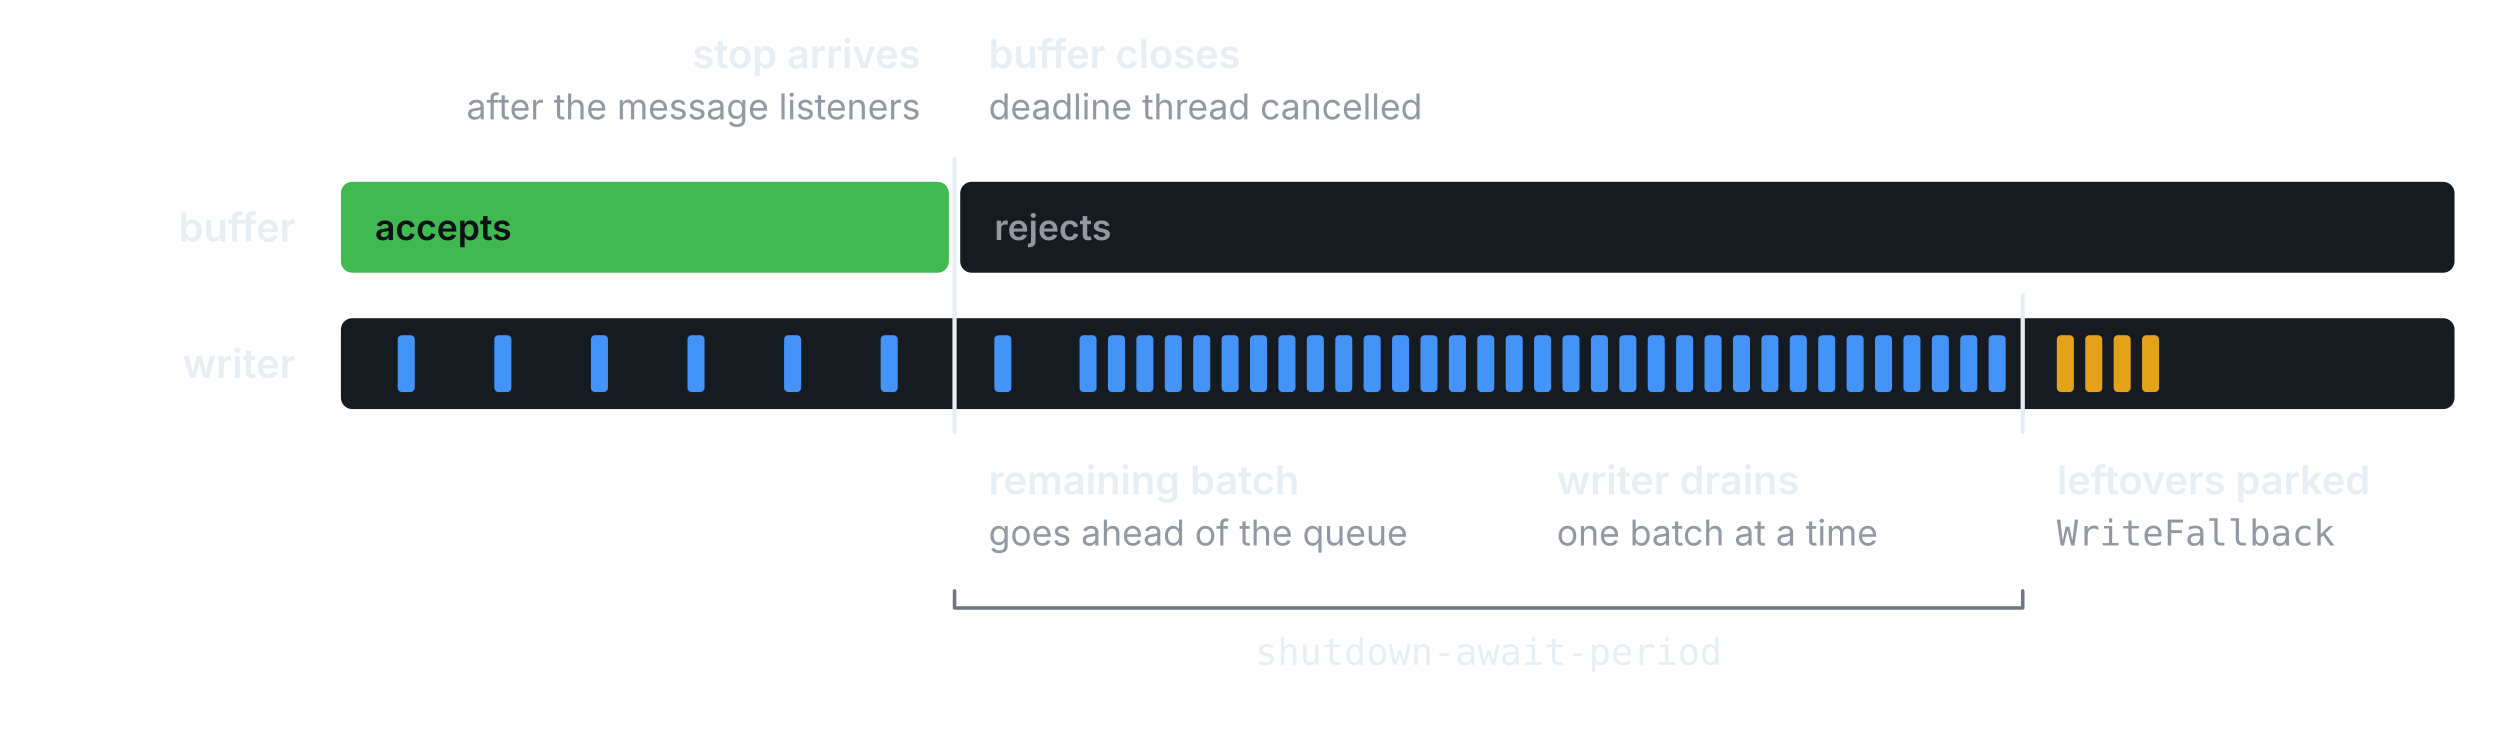
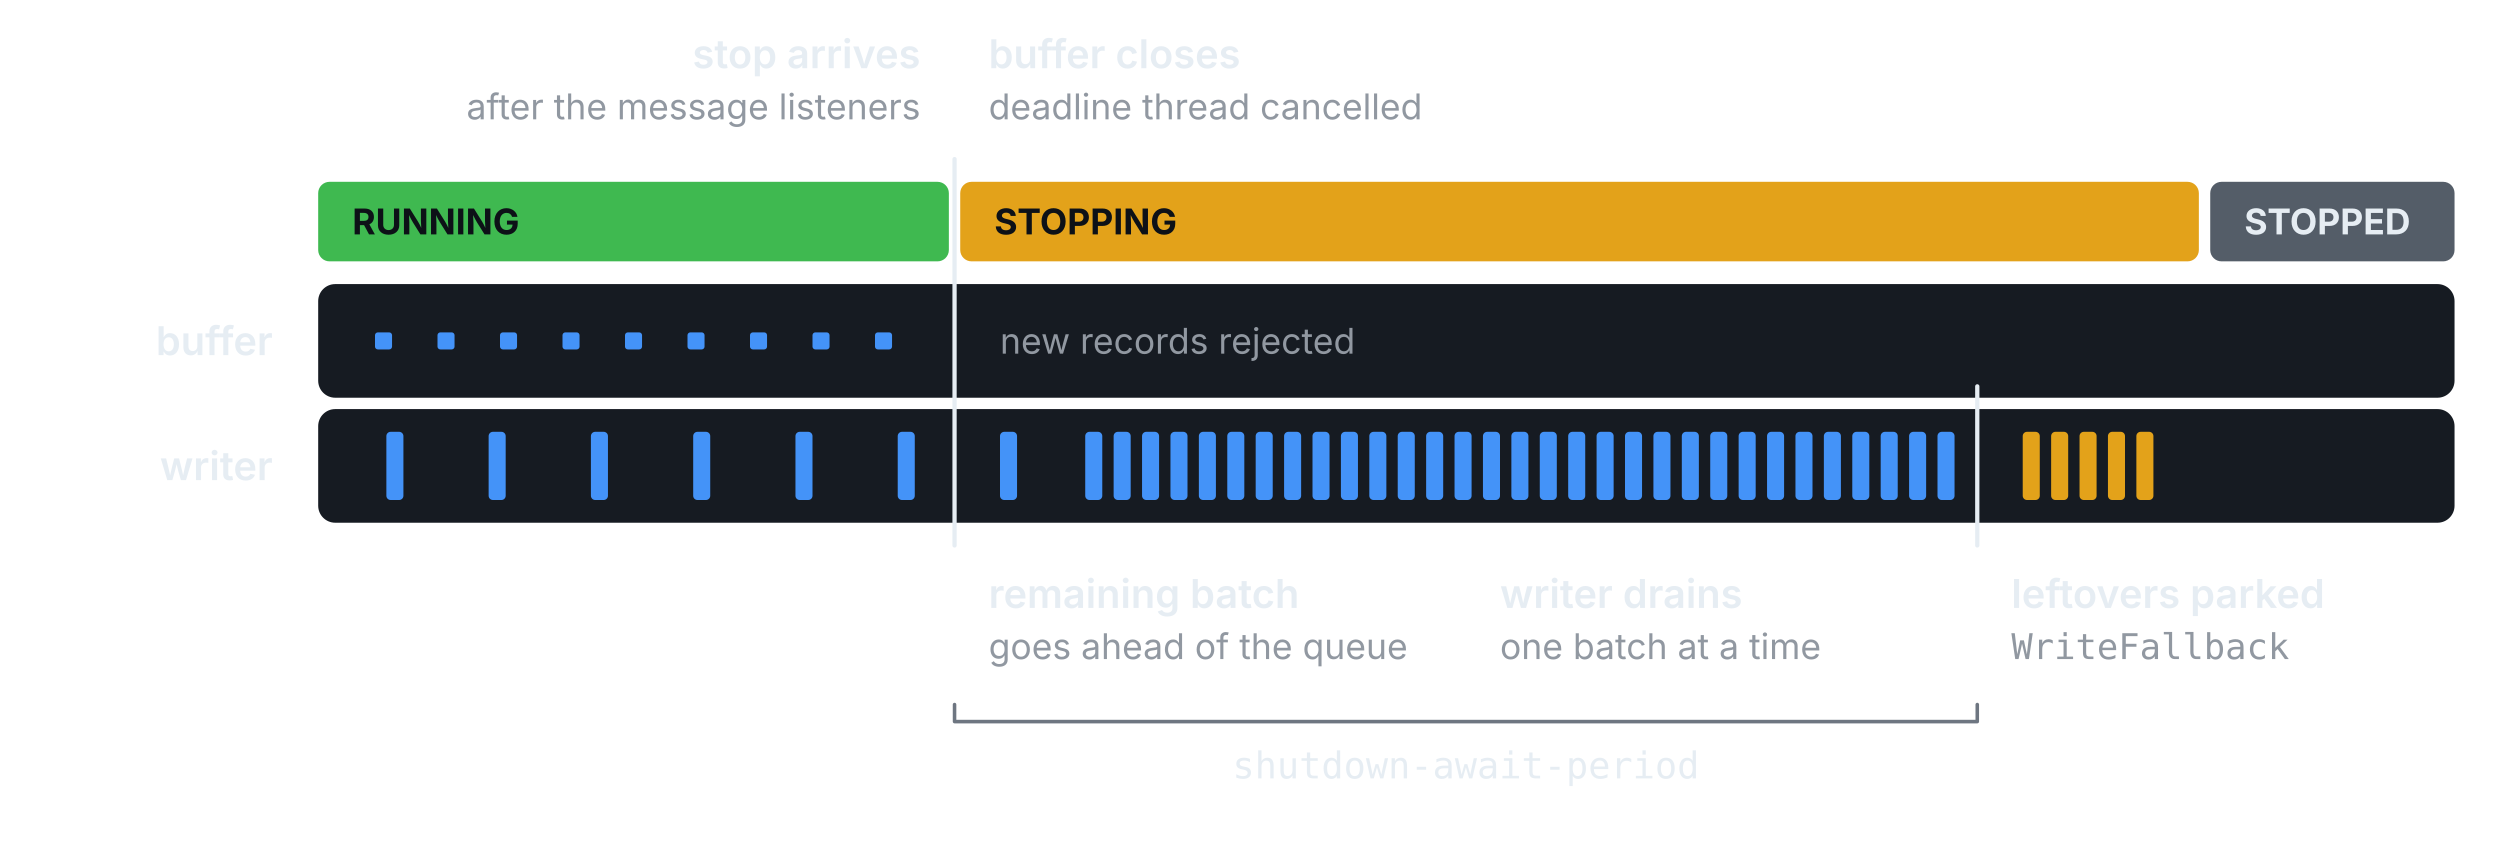
- <svg xmlns="http://www.w3.org/2000/svg" viewBox="0 0 880 260" width="880" height="260" role="img">
-   <text x="104.0" y="85.0" font-family="-apple-system, BlinkMacSystemFont, 'Segoe UI', Inter, Helvetica, Arial, sans-serif" font-size="14" font-weight="600" fill="#E6EDF3" text-anchor="end">buffer</text>
-   <text x="104.0" y="133.0" font-family="-apple-system, BlinkMacSystemFont, 'Segoe UI', Inter, Helvetica, Arial, sans-serif" font-size="14" font-weight="600" fill="#E6EDF3" text-anchor="end">writer</text>
-   <rect x="120.0" y="64.0" width="214.0" height="32.0" rx="4" fill="#3FB950" />
-   <text x="132.0" y="84.5" font-family="-apple-system, BlinkMacSystemFont, 'Segoe UI', Inter, Helvetica, Arial, sans-serif" font-size="12.5" font-weight="600" fill="#0D1117" text-anchor="start">accepts</text>
-   <rect x="338.0" y="64.0" width="526.0" height="32.0" rx="4" fill="#161B22" />
-   <text x="350.0" y="84.5" font-family="-apple-system, BlinkMacSystemFont, 'Segoe UI', Inter, Helvetica, Arial, sans-serif" font-size="12.5" font-weight="600" fill="#9198A1" text-anchor="start">rejects</text>
-   <rect x="120.0" y="112.0" width="744.0" height="32.0" rx="4" fill="#161B22" />
-   <rect x="140.0" y="118.0" width="6.0" height="20.0" rx="1.5" fill="#4493F8" />
-   <rect x="174.0" y="118.0" width="6.0" height="20.0" rx="1.5" fill="#4493F8" />
-   <rect x="208.0" y="118.0" width="6.0" height="20.0" rx="1.5" fill="#4493F8" />
-   <rect x="242.0" y="118.0" width="6.0" height="20.0" rx="1.5" fill="#4493F8" />
-   <rect x="276.0" y="118.0" width="6.0" height="20.0" rx="1.5" fill="#4493F8" />
-   <rect x="310.0" y="118.0" width="6.0" height="20.0" rx="1.5" fill="#4493F8" />
-   <rect x="350.0" y="118.0" width="6.0" height="20.0" rx="1.5" fill="#4493F8" />
-   <rect x="380.0" y="118.0" width="6.0" height="20.0" rx="1.5" fill="#4493F8" />
-   <rect x="390.0" y="118.0" width="6.0" height="20.0" rx="1.5" fill="#4493F8" />
-   <rect x="400.0" y="118.0" width="6.0" height="20.0" rx="1.5" fill="#4493F8" />
-   <rect x="410.0" y="118.0" width="6.0" height="20.0" rx="1.5" fill="#4493F8" />
-   <rect x="420.0" y="118.0" width="6.0" height="20.0" rx="1.5" fill="#4493F8" />
-   <rect x="430.0" y="118.0" width="6.0" height="20.0" rx="1.5" fill="#4493F8" />
-   <rect x="440.0" y="118.0" width="6.0" height="20.0" rx="1.5" fill="#4493F8" />
-   <rect x="450.0" y="118.0" width="6.0" height="20.0" rx="1.5" fill="#4493F8" />
-   <rect x="460.0" y="118.0" width="6.0" height="20.0" rx="1.5" fill="#4493F8" />
-   <rect x="470.0" y="118.0" width="6.0" height="20.0" rx="1.5" fill="#4493F8" />
-   <rect x="480.0" y="118.0" width="6.0" height="20.0" rx="1.5" fill="#4493F8" />
-   <rect x="490.0" y="118.0" width="6.0" height="20.0" rx="1.5" fill="#4493F8" />
-   <rect x="500.0" y="118.0" width="6.0" height="20.0" rx="1.5" fill="#4493F8" />
-   <rect x="510.0" y="118.0" width="6.0" height="20.0" rx="1.5" fill="#4493F8" />
-   <rect x="520.0" y="118.0" width="6.0" height="20.0" rx="1.5" fill="#4493F8" />
-   <rect x="530.0" y="118.0" width="6.0" height="20.0" rx="1.5" fill="#4493F8" />
-   <rect x="540.0" y="118.0" width="6.0" height="20.0" rx="1.5" fill="#4493F8" />
-   <rect x="550.0" y="118.0" width="6.0" height="20.0" rx="1.5" fill="#4493F8" />
-   <rect x="560.0" y="118.0" width="6.0" height="20.0" rx="1.5" fill="#4493F8" />
-   <rect x="570.0" y="118.0" width="6.0" height="20.0" rx="1.5" fill="#4493F8" />
-   <rect x="580.0" y="118.0" width="6.0" height="20.0" rx="1.5" fill="#4493F8" />
-   <rect x="590.0" y="118.0" width="6.0" height="20.0" rx="1.5" fill="#4493F8" />
-   <rect x="600.0" y="118.0" width="6.0" height="20.0" rx="1.5" fill="#4493F8" />
-   <rect x="610.0" y="118.0" width="6.0" height="20.0" rx="1.5" fill="#4493F8" />
-   <rect x="620.0" y="118.0" width="6.0" height="20.0" rx="1.5" fill="#4493F8" />
-   <rect x="630.0" y="118.0" width="6.0" height="20.0" rx="1.5" fill="#4493F8" />
-   <rect x="640.0" y="118.0" width="6.0" height="20.0" rx="1.5" fill="#4493F8" />
-   <rect x="650.0" y="118.0" width="6.0" height="20.0" rx="1.5" fill="#4493F8" />
-   <rect x="660.0" y="118.0" width="6.0" height="20.0" rx="1.5" fill="#4493F8" />
-   <rect x="670.0" y="118.0" width="6.0" height="20.0" rx="1.5" fill="#4493F8" />
-   <rect x="680.0" y="118.0" width="6.0" height="20.0" rx="1.5" fill="#4493F8" />
-   <rect x="690.0" y="118.0" width="6.0" height="20.0" rx="1.5" fill="#4493F8" />
-   <rect x="700.0" y="118.0" width="6.0" height="20.0" rx="1.5" fill="#4493F8" />
-   <rect x="724.0" y="118.0" width="6.0" height="20.0" rx="1.5" fill="#E3A21A" />
-   <rect x="734.0" y="118.0" width="6.0" height="20.0" rx="1.5" fill="#E3A21A" />
-   <rect x="744.0" y="118.0" width="6.0" height="20.0" rx="1.5" fill="#E3A21A" />
-   <rect x="754.0" y="118.0" width="6.0" height="20.0" rx="1.5" fill="#E3A21A" />
-   <path d="M336,56 L336,152" stroke="#E6EDF3" stroke-width="1.5" fill="none" stroke-linecap="round" stroke-linejoin="round" />
+ <svg xmlns="http://www.w3.org/2000/svg" viewBox="0 0 880 300" width="880" height="300" role="img">
+   <rect x="112.0" y="64.0" width="222.0" height="28.0" rx="4" fill="#3FB950" />
+   <text x="124.0" y="82.5" font-family="-apple-system, BlinkMacSystemFont, 'Segoe UI', Inter, Helvetica, Arial, sans-serif" font-size="12.5" font-weight="650" fill="#0D1117" text-anchor="start">RUNNING</text>
+   <rect x="338.0" y="64.0" width="436.0" height="28.0" rx="4" fill="#E3A21A" />
+   <text x="350.0" y="82.5" font-family="-apple-system, BlinkMacSystemFont, 'Segoe UI', Inter, Helvetica, Arial, sans-serif" font-size="12.5" font-weight="650" fill="#0D1117" text-anchor="start">STOPPING</text>
+   <rect x="778.0" y="64.0" width="86.0" height="28.0" rx="4" fill="#545D68" />
+   <text x="790.0" y="82.5" font-family="-apple-system, BlinkMacSystemFont, 'Segoe UI', Inter, Helvetica, Arial, sans-serif" font-size="12.5" font-weight="650" fill="#E6EDF3" text-anchor="start">STOPPED</text>
+   <text x="96.0" y="125.0" font-family="-apple-system, BlinkMacSystemFont, 'Segoe UI', Inter, Helvetica, Arial, sans-serif" font-size="14" font-weight="600" fill="#E6EDF3" text-anchor="end">buffer</text>
+   <text x="96.0" y="169.0" font-family="-apple-system, BlinkMacSystemFont, 'Segoe UI', Inter, Helvetica, Arial, sans-serif" font-size="14" font-weight="600" fill="#E6EDF3" text-anchor="end">writer</text>
+   <rect x="112.0" y="100.0" width="752.0" height="40.0" rx="6" fill="#161B22" />
+   <rect x="112.0" y="144.0" width="752.0" height="40.0" rx="6" fill="#161B22" />
+   <rect x="132.0" y="117.0" width="6.0" height="6.0" rx="1" fill="#4493F8" />
+   <rect x="154.0" y="117.0" width="6.0" height="6.0" rx="1" fill="#4493F8" />
+   <rect x="176.0" y="117.0" width="6.0" height="6.0" rx="1" fill="#4493F8" />
+   <rect x="198.0" y="117.0" width="6.0" height="6.0" rx="1" fill="#4493F8" />
+   <rect x="220.0" y="117.0" width="6.0" height="6.0" rx="1" fill="#4493F8" />
+   <rect x="242.0" y="117.0" width="6.0" height="6.0" rx="1" fill="#4493F8" />
+   <rect x="264.0" y="117.0" width="6.0" height="6.0" rx="1" fill="#4493F8" />
+   <rect x="286.0" y="117.0" width="6.0" height="6.0" rx="1" fill="#4493F8" />
+   <rect x="308.0" y="117.0" width="6.0" height="6.0" rx="1" fill="#4493F8" />
+   <text x="352.0" y="124.5" font-family="-apple-system, BlinkMacSystemFont, 'Segoe UI', Inter, Helvetica, Arial, sans-serif" font-size="12.5" font-weight="400" fill="#9198A1" text-anchor="start">new records rejected</text>
+   <rect x="136.0" y="152.0" width="6.0" height="24.0" rx="1.5" fill="#4493F8" />
+   <rect x="172.0" y="152.0" width="6.0" height="24.0" rx="1.5" fill="#4493F8" />
+   <rect x="208.0" y="152.0" width="6.0" height="24.0" rx="1.5" fill="#4493F8" />
+   <rect x="244.0" y="152.0" width="6.0" height="24.0" rx="1.5" fill="#4493F8" />
+   <rect x="280.0" y="152.0" width="6.0" height="24.0" rx="1.5" fill="#4493F8" />
+   <rect x="316.0" y="152.0" width="6.0" height="24.0" rx="1.5" fill="#4493F8" />
+   <rect x="352.0" y="152.0" width="6.0" height="24.0" rx="1.5" fill="#4493F8" />
+   <rect x="382.0" y="152.0" width="6.0" height="24.0" rx="1.5" fill="#4493F8" />
+   <rect x="392.0" y="152.0" width="6.0" height="24.0" rx="1.5" fill="#4493F8" />
+   <rect x="402.0" y="152.0" width="6.0" height="24.0" rx="1.5" fill="#4493F8" />
+   <rect x="412.0" y="152.0" width="6.0" height="24.0" rx="1.5" fill="#4493F8" />
+   <rect x="422.0" y="152.0" width="6.0" height="24.0" rx="1.5" fill="#4493F8" />
+   <rect x="432.0" y="152.0" width="6.0" height="24.0" rx="1.5" fill="#4493F8" />
+   <rect x="442.0" y="152.0" width="6.0" height="24.0" rx="1.5" fill="#4493F8" />
+   <rect x="452.0" y="152.0" width="6.0" height="24.0" rx="1.5" fill="#4493F8" />
+   <rect x="462.0" y="152.0" width="6.0" height="24.0" rx="1.5" fill="#4493F8" />
+   <rect x="472.0" y="152.0" width="6.0" height="24.0" rx="1.5" fill="#4493F8" />
+   <rect x="482.0" y="152.0" width="6.0" height="24.0" rx="1.5" fill="#4493F8" />
+   <rect x="492.0" y="152.0" width="6.0" height="24.0" rx="1.5" fill="#4493F8" />
+   <rect x="502.0" y="152.0" width="6.0" height="24.0" rx="1.5" fill="#4493F8" />
+   <rect x="512.0" y="152.0" width="6.0" height="24.0" rx="1.5" fill="#4493F8" />
+   <rect x="522.0" y="152.0" width="6.0" height="24.0" rx="1.5" fill="#4493F8" />
+   <rect x="532.0" y="152.0" width="6.0" height="24.0" rx="1.5" fill="#4493F8" />
+   <rect x="542.0" y="152.0" width="6.0" height="24.0" rx="1.5" fill="#4493F8" />
+   <rect x="552.0" y="152.0" width="6.0" height="24.0" rx="1.5" fill="#4493F8" />
+   <rect x="562.0" y="152.0" width="6.0" height="24.0" rx="1.5" fill="#4493F8" />
+   <rect x="572.0" y="152.0" width="6.0" height="24.0" rx="1.5" fill="#4493F8" />
+   <rect x="582.0" y="152.0" width="6.0" height="24.0" rx="1.5" fill="#4493F8" />
+   <rect x="592.0" y="152.0" width="6.0" height="24.0" rx="1.5" fill="#4493F8" />
+   <rect x="602.0" y="152.0" width="6.0" height="24.0" rx="1.5" fill="#4493F8" />
+   <rect x="612.0" y="152.0" width="6.0" height="24.0" rx="1.5" fill="#4493F8" />
+   <rect x="622.0" y="152.0" width="6.0" height="24.0" rx="1.5" fill="#4493F8" />
+   <rect x="632.0" y="152.0" width="6.0" height="24.0" rx="1.5" fill="#4493F8" />
+   <rect x="642.0" y="152.0" width="6.0" height="24.0" rx="1.5" fill="#4493F8" />
+   <rect x="652.0" y="152.0" width="6.0" height="24.0" rx="1.5" fill="#4493F8" />
+   <rect x="662.0" y="152.0" width="6.0" height="24.0" rx="1.5" fill="#4493F8" />
+   <rect x="672.0" y="152.0" width="6.0" height="24.0" rx="1.5" fill="#4493F8" />
+   <rect x="682.0" y="152.0" width="6.0" height="24.0" rx="1.5" fill="#4493F8" />
+   <rect x="712.0" y="152.0" width="6.0" height="24.0" rx="1.5" fill="#E3A21A" />
+   <rect x="722.0" y="152.0" width="6.0" height="24.0" rx="1.5" fill="#E3A21A" />
+   <rect x="732.0" y="152.0" width="6.0" height="24.0" rx="1.5" fill="#E3A21A" />
+   <rect x="742.0" y="152.0" width="6.0" height="24.0" rx="1.5" fill="#E3A21A" />
+   <rect x="752.0" y="152.0" width="6.0" height="24.0" rx="1.5" fill="#E3A21A" />
+   <path d="M336,56 L336,192" stroke="#E6EDF3" stroke-width="1.5" fill="none" stroke-linecap="round" stroke-linejoin="round" />
+   <path d="M696,136 L696,192" stroke="#E6EDF3" stroke-width="1.5" fill="none" stroke-linecap="round" stroke-linejoin="round" />
  <text x="324.0" y="24.0" font-family="-apple-system, BlinkMacSystemFont, 'Segoe UI', Inter, Helvetica, Arial, sans-serif" font-size="14" font-weight="600" fill="#E6EDF3" text-anchor="end">stop arrives</text>
  <text x="324.0" y="42.0" font-family="-apple-system, BlinkMacSystemFont, 'Segoe UI', Inter, Helvetica, Arial, sans-serif" font-size="12.5" font-weight="400" fill="#9198A1" text-anchor="end">after the message listeners</text>
  <text x="348.0" y="24.0" font-family="-apple-system, BlinkMacSystemFont, 'Segoe UI', Inter, Helvetica, Arial, sans-serif" font-size="14" font-weight="600" fill="#E6EDF3" text-anchor="start">buffer closes</text>
  <text x="348.0" y="42.0" font-family="-apple-system, BlinkMacSystemFont, 'Segoe UI', Inter, Helvetica, Arial, sans-serif" font-size="12.5" font-weight="400" fill="#9198A1" text-anchor="start">deadline thread cancelled</text>
-   <path d="M712,104 L712,152" stroke="#E6EDF3" stroke-width="1.5" fill="none" stroke-linecap="round" stroke-linejoin="round" />
-   <text x="348.0" y="174.0" font-family="-apple-system, BlinkMacSystemFont, 'Segoe UI', Inter, Helvetica, Arial, sans-serif" font-size="14" font-weight="600" fill="#E6EDF3" text-anchor="start">remaining batch</text>
-   <text x="348.0" y="192.0" font-family="-apple-system, BlinkMacSystemFont, 'Segoe UI', Inter, Helvetica, Arial, sans-serif" font-size="12.5" font-weight="400" fill="#9198A1" text-anchor="start">goes ahead of the queue</text>
-   <text x="548.0" y="174.0" font-family="-apple-system, BlinkMacSystemFont, 'Segoe UI', Inter, Helvetica, Arial, sans-serif" font-size="14" font-weight="600" fill="#E6EDF3" text-anchor="start">writer drains</text>
-   <text x="548.0" y="192.0" font-family="-apple-system, BlinkMacSystemFont, 'Segoe UI', Inter, Helvetica, Arial, sans-serif" font-size="12.5" font-weight="400" fill="#9198A1" text-anchor="start">one batch at a time</text>
-   <text x="724.0" y="174.0" font-family="-apple-system, BlinkMacSystemFont, 'Segoe UI', Inter, Helvetica, Arial, sans-serif" font-size="14" font-weight="600" fill="#E6EDF3" text-anchor="start">leftovers parked</text>
-   <text x="724.0" y="192.0" font-family="ui-monospace, SFMono-Regular, 'SF Mono', Menlo, Consolas, monospace" font-size="12.5" font-weight="400" fill="#9198A1" text-anchor="start">WriteFallback</text>
-   <path d="M336,208 L336,214 L712,214 L712,208" stroke="#6E7681" stroke-width="1.25" fill="none" stroke-linecap="round" stroke-linejoin="round" />
-   <text x="524.0" y="234.0" font-family="ui-monospace, SFMono-Regular, 'SF Mono', Menlo, Consolas, monospace" font-size="13" font-weight="400" fill="#E6EDF3" text-anchor="middle">shutdown-await-period</text>
+   <text x="348.0" y="214.0" font-family="-apple-system, BlinkMacSystemFont, 'Segoe UI', Inter, Helvetica, Arial, sans-serif" font-size="14" font-weight="600" fill="#E6EDF3" text-anchor="start">remaining batch</text>
+   <text x="348.0" y="232.0" font-family="-apple-system, BlinkMacSystemFont, 'Segoe UI', Inter, Helvetica, Arial, sans-serif" font-size="12.5" font-weight="400" fill="#9198A1" text-anchor="start">goes ahead of the queue</text>
+   <text x="528.0" y="214.0" font-family="-apple-system, BlinkMacSystemFont, 'Segoe UI', Inter, Helvetica, Arial, sans-serif" font-size="14" font-weight="600" fill="#E6EDF3" text-anchor="start">writer drains</text>
+   <text x="528.0" y="232.0" font-family="-apple-system, BlinkMacSystemFont, 'Segoe UI', Inter, Helvetica, Arial, sans-serif" font-size="12.5" font-weight="400" fill="#9198A1" text-anchor="start">one batch at a time</text>
+   <text x="708.0" y="214.0" font-family="-apple-system, BlinkMacSystemFont, 'Segoe UI', Inter, Helvetica, Arial, sans-serif" font-size="14" font-weight="600" fill="#E6EDF3" text-anchor="start">leftovers parked</text>
+   <text x="708.0" y="232.0" font-family="ui-monospace, SFMono-Regular, 'SF Mono', Menlo, Consolas, monospace" font-size="12.5" font-weight="400" fill="#9198A1" text-anchor="start">WriteFallback</text>
+   <path d="M336,248 L336,254 L696,254 L696,248" stroke="#6E7681" stroke-width="1.25" fill="none" stroke-linecap="round" stroke-linejoin="round" />
+   <text x="516.0" y="274.0" font-family="ui-monospace, SFMono-Regular, 'SF Mono', Menlo, Consolas, monospace" font-size="13" font-weight="400" fill="#E6EDF3" text-anchor="middle">shutdown-await-period</text>
</svg>
